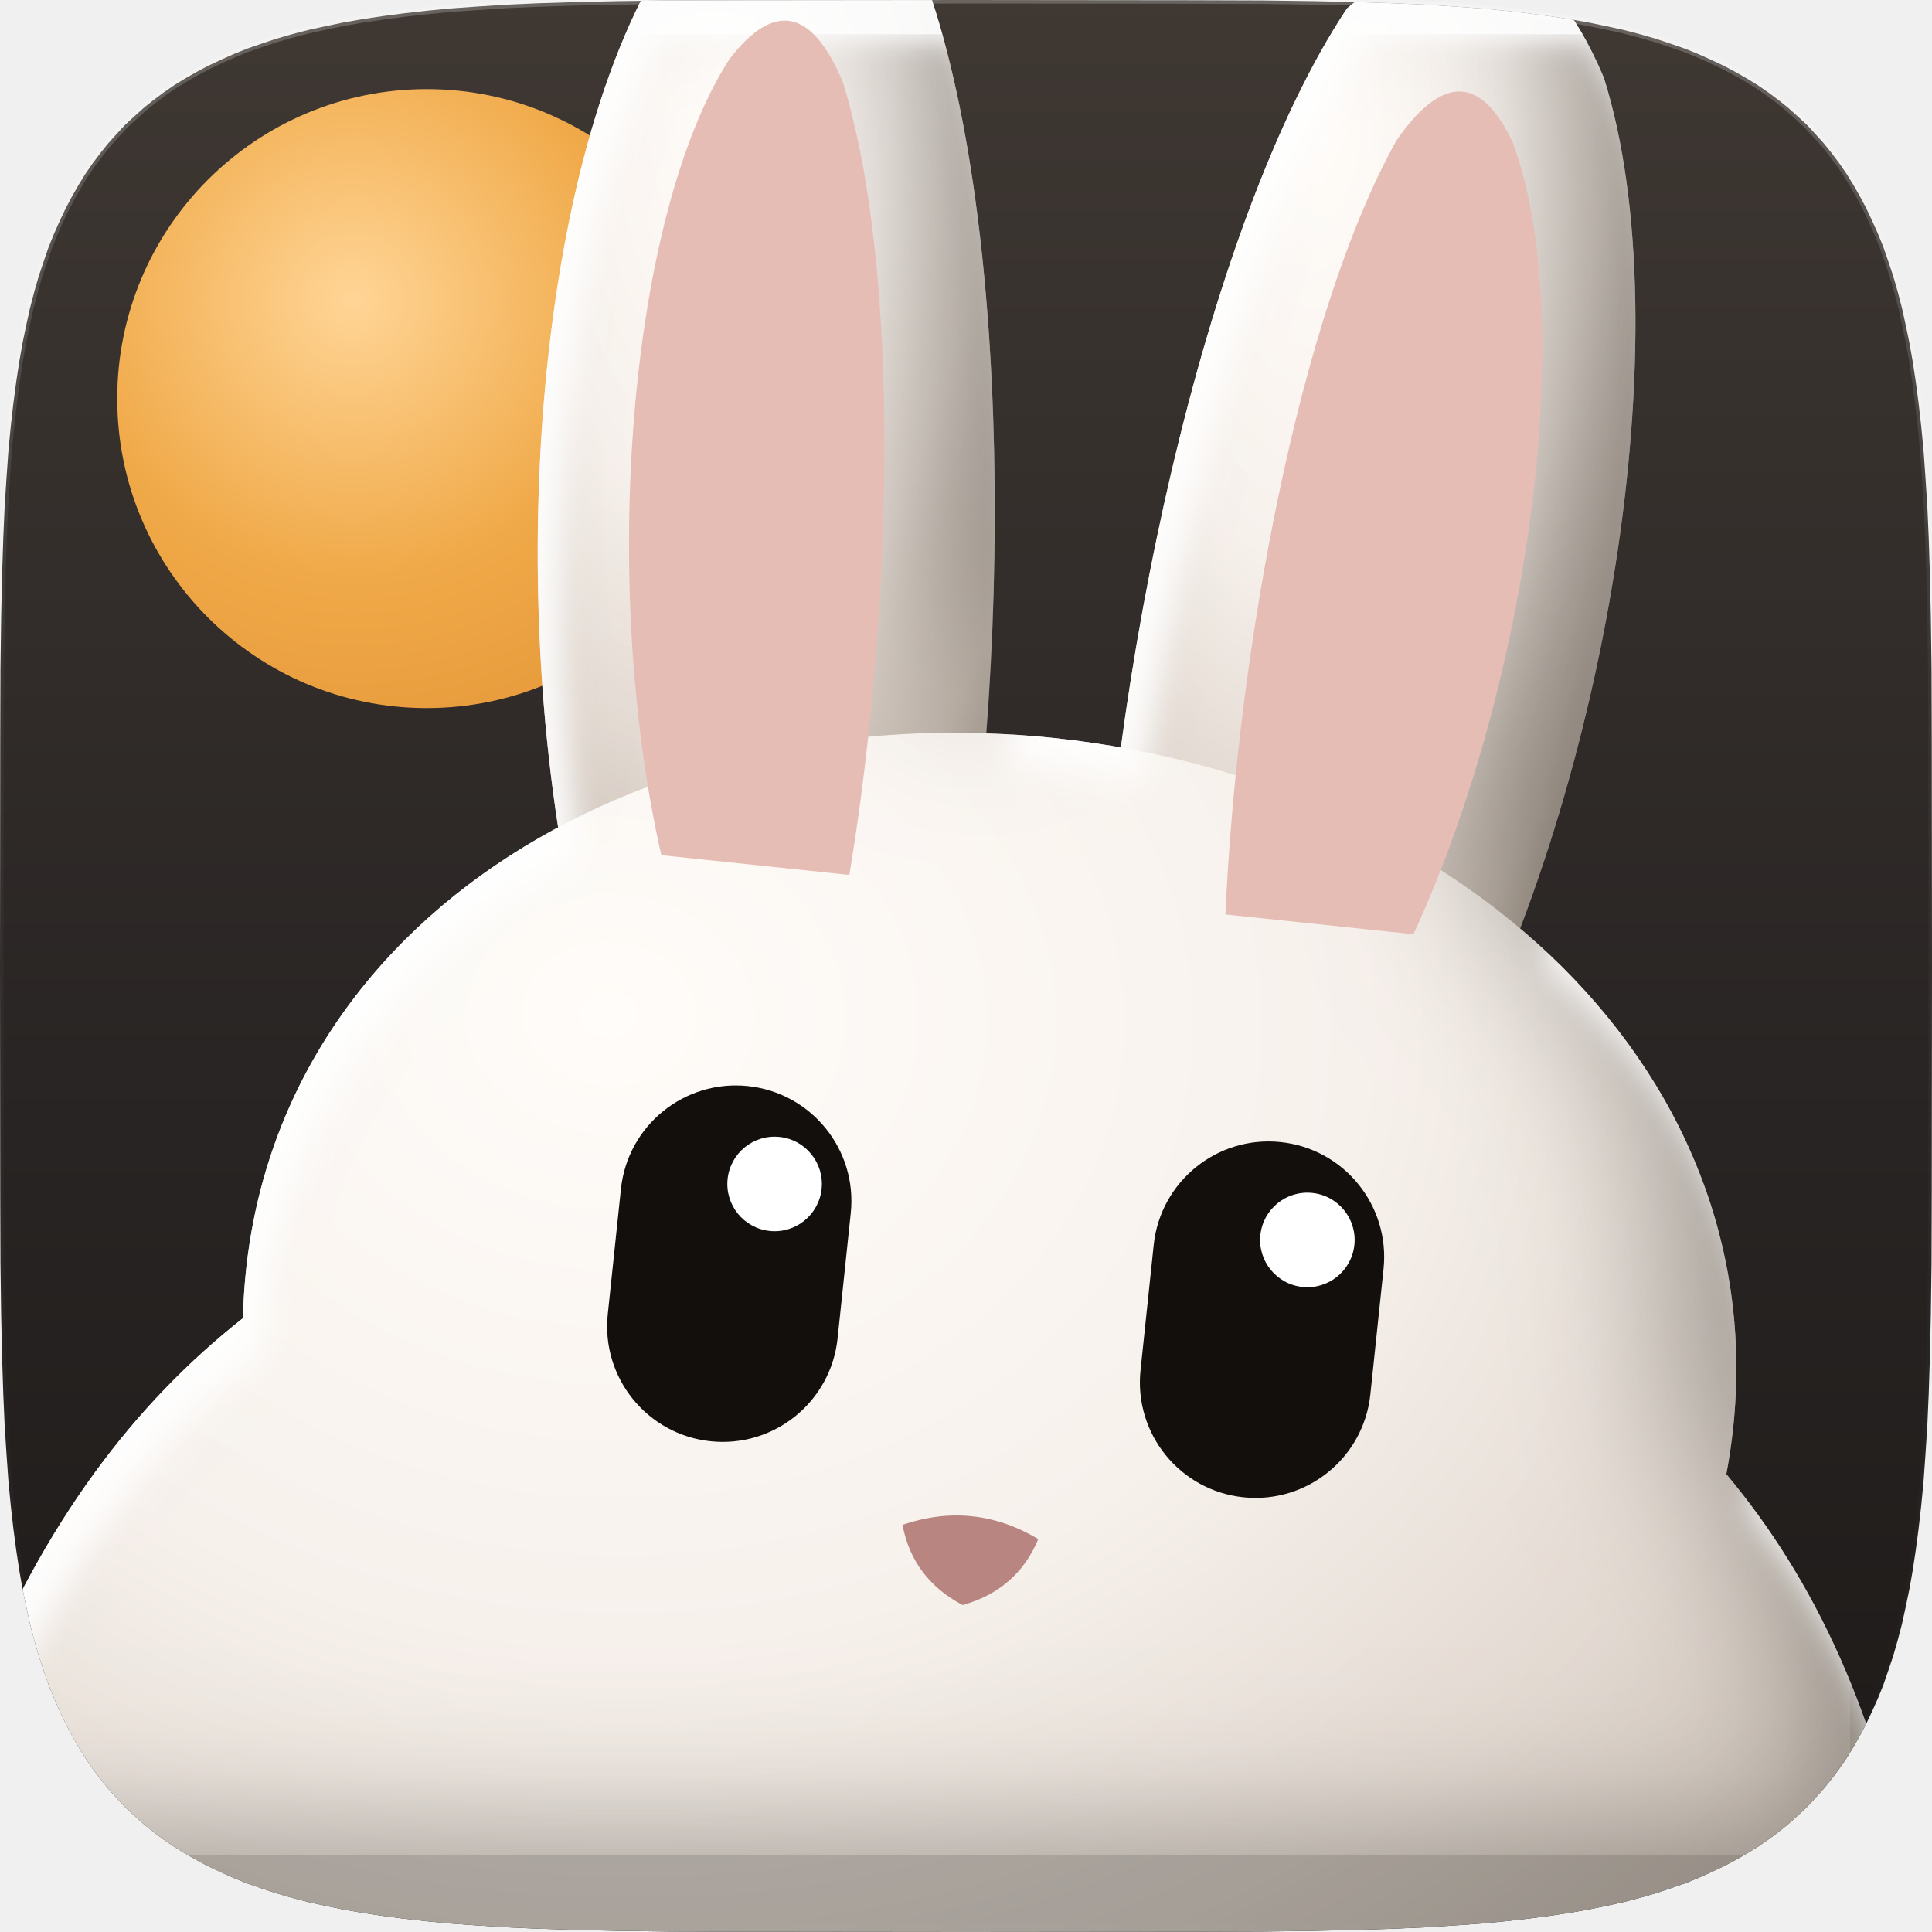
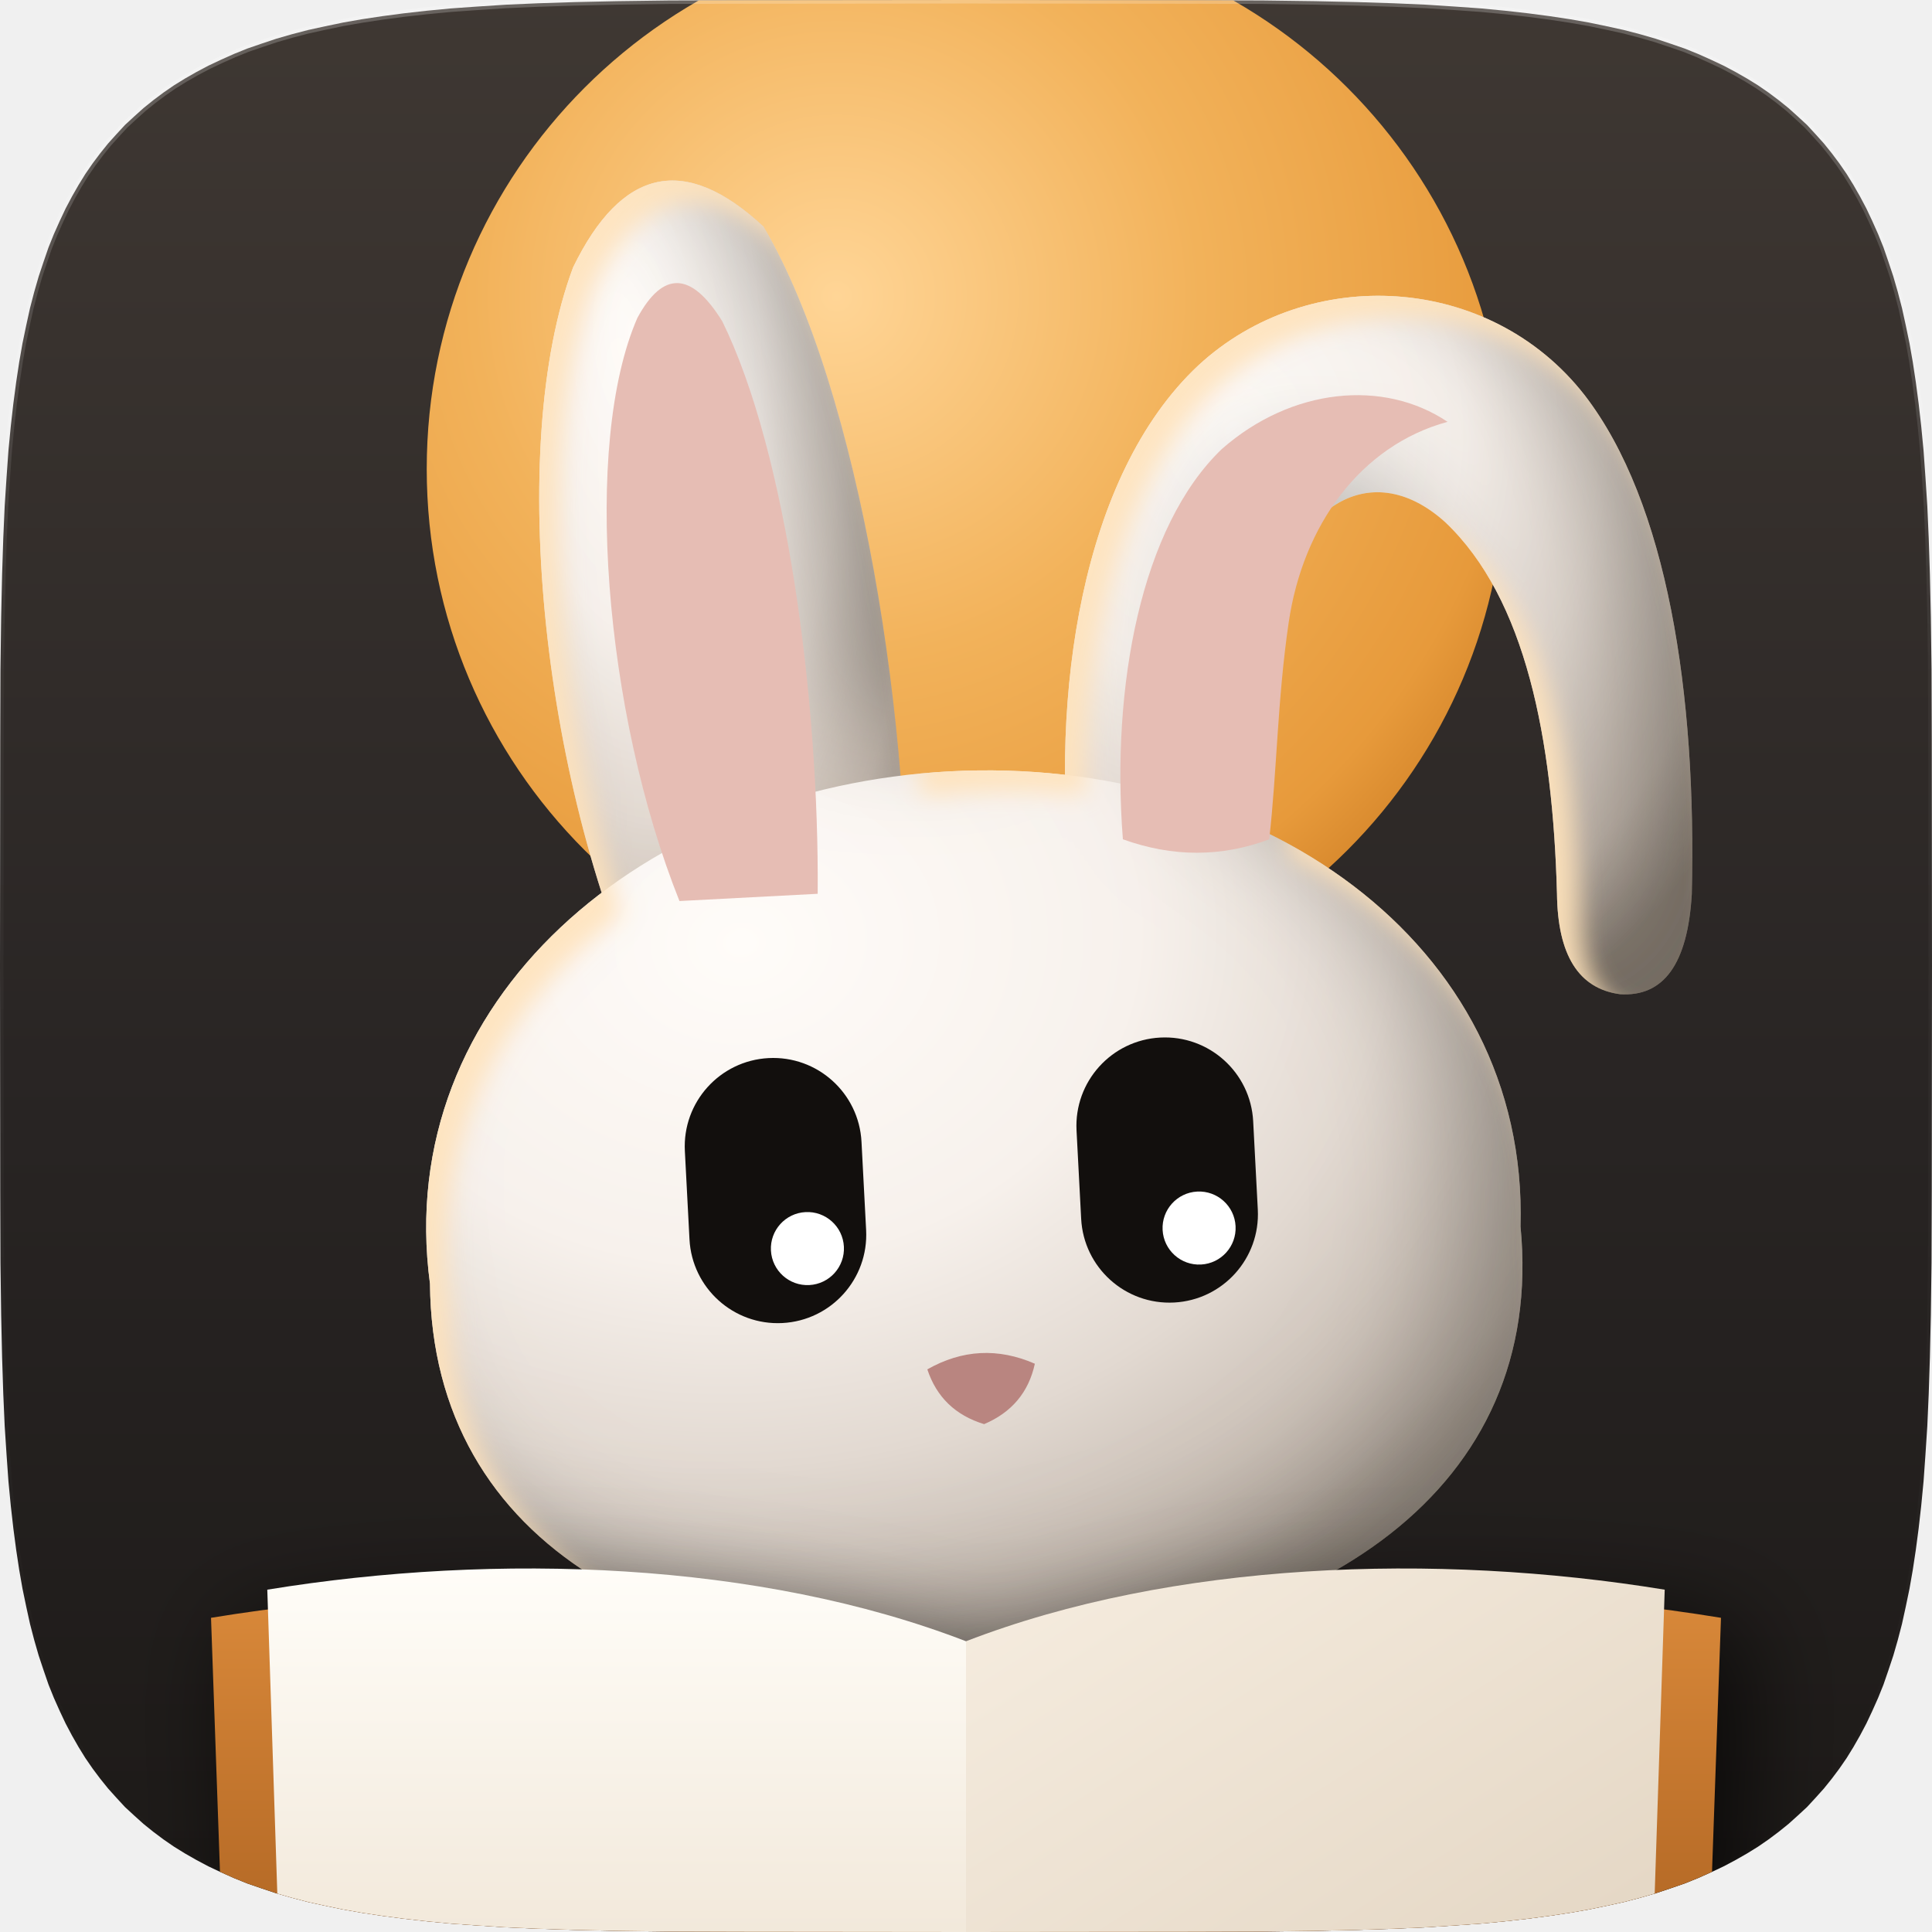
<svg xmlns="http://www.w3.org/2000/svg" viewBox="100 100 824 824" role="img" aria-label="Sidonie 伴学">
  <defs>
    <path id="squircle" d="M924.0 512.0 L923.9 608.0 L923.8 638.6 L923.5 660.9 L923.1 679.0 L922.6 694.5 L922.0 708.2 L921.2 720.5 L920.4 731.8 L919.4 742.2 L918.3 751.9 L917.1 761.0 L915.8 769.6 L914.4 777.6 L912.8 785.3 L911.2 792.6 L909.4 799.5 L907.5 806.1 L905.4 812.4 L903.3 818.5 L901.0 824.2 L898.5 829.8 L896.0 835.1 L893.3 840.2 L890.5 845.1 L887.6 849.8 L884.5 854.3 L881.2 858.7 L877.9 862.8 L874.3 866.8 L870.7 870.7 L866.8 874.3 L862.8 877.9 L858.7 881.2 L854.3 884.5 L849.8 887.6 L845.1 890.5 L840.2 893.3 L835.1 896.0 L829.8 898.5 L824.2 901.0 L818.5 903.3 L812.4 905.4 L806.1 907.5 L799.5 909.4 L792.6 911.2 L785.3 912.8 L777.6 914.4 L769.6 915.8 L761.0 917.1 L751.9 918.3 L742.2 919.4 L731.8 920.4 L720.5 921.2 L708.2 922.0 L694.5 922.6 L679.0 923.1 L660.9 923.5 L638.6 923.8 L608.0 923.9 L512.0 924.0 L416.0 923.9 L385.4 923.8 L363.1 923.5 L345.0 923.1 L329.5 922.6 L315.8 922.0 L303.5 921.2 L292.2 920.4 L281.8 919.4 L272.1 918.3 L263.0 917.1 L254.4 915.8 L246.4 914.4 L238.7 912.8 L231.4 911.2 L224.5 909.4 L217.9 907.5 L211.6 905.4 L205.5 903.3 L199.8 901.0 L194.2 898.5 L188.9 896.0 L183.8 893.3 L178.9 890.5 L174.2 887.6 L169.7 884.5 L165.3 881.2 L161.2 877.9 L157.2 874.3 L153.3 870.7 L149.7 866.8 L146.1 862.8 L142.8 858.7 L139.5 854.3 L136.4 849.8 L133.5 845.1 L130.7 840.2 L128.0 835.1 L125.5 829.8 L123.0 824.2 L120.7 818.5 L118.6 812.4 L116.5 806.1 L114.6 799.5 L112.8 792.6 L111.2 785.3 L109.6 777.6 L108.2 769.6 L106.9 761.0 L105.7 751.9 L104.6 742.2 L103.6 731.8 L102.8 720.5 L102.0 708.2 L101.4 694.5 L100.9 679.0 L100.5 660.9 L100.2 638.6 L100.1 608.0 L100.0 512.0 L100.1 416.0 L100.2 385.4 L100.5 363.1 L100.9 345.0 L101.4 329.5 L102.0 315.8 L102.8 303.5 L103.6 292.2 L104.6 281.8 L105.7 272.1 L106.9 263.0 L108.2 254.4 L109.6 246.4 L111.2 238.7 L112.8 231.4 L114.6 224.5 L116.5 217.9 L118.6 211.6 L120.7 205.5 L123.0 199.8 L125.5 194.2 L128.0 188.9 L130.7 183.8 L133.5 178.9 L136.4 174.2 L139.5 169.7 L142.8 165.3 L146.1 161.2 L149.7 157.2 L153.3 153.3 L157.2 149.7 L161.2 146.1 L165.3 142.8 L169.7 139.5 L174.2 136.4 L178.9 133.5 L183.8 130.7 L188.9 128.0 L194.2 125.5 L199.8 123.0 L205.5 120.7 L211.6 118.6 L217.9 116.5 L224.5 114.6 L231.4 112.8 L238.7 111.2 L246.4 109.6 L254.4 108.2 L263.0 106.9 L272.1 105.7 L281.8 104.6 L292.2 103.6 L303.5 102.8 L315.8 102.0 L329.5 101.4 L345.0 100.9 L363.1 100.5 L385.4 100.2 L416.0 100.1 L512.0 100.0 L608.0 100.1 L638.6 100.2 L660.9 100.5 L679.0 100.9 L694.5 101.4 L708.2 102.0 L720.5 102.8 L731.8 103.6 L742.2 104.6 L751.9 105.7 L761.0 106.9 L769.6 108.2 L777.6 109.6 L785.3 111.2 L792.6 112.8 L799.5 114.6 L806.1 116.5 L812.4 118.6 L818.5 120.7 L824.2 123.0 L829.8 125.5 L835.1 128.0 L840.2 130.7 L845.1 133.5 L849.8 136.4 L854.3 139.5 L858.7 142.8 L862.8 146.1 L866.8 149.7 L870.7 153.3 L874.3 157.2 L877.9 161.2 L881.2 165.3 L884.5 169.7 L887.6 174.2 L890.5 178.9 L893.3 183.8 L896.0 188.9 L898.5 194.2 L901.0 199.8 L903.3 205.5 L905.4 211.6 L907.5 217.9 L909.4 224.5 L911.2 231.4 L912.8 238.7 L914.4 246.4 L915.8 254.4 L917.1 263.0 L918.3 272.1 L919.4 281.8 L920.4 292.2 L921.2 303.5 L922.0 315.8 L922.6 329.5 L923.1 345.0 L923.5 363.1 L923.8 385.4 L923.9 416.0 Z" />
    <clipPath id="clip">
      <use href="#squircle" />
    </clipPath>
    <linearGradient id="bg" x1="0" y1="0" x2="0" y2="1">
      <stop offset="0" stop-color="#3f3833" />
      <stop offset="0.55" stop-color="#292524" />
      <stop offset="1" stop-color="#1c1917" />
    </linearGradient>
    <linearGradient id="rim" x1="0" y1="0" x2="0" y2="1">
      <stop offset="0" stop-color="#fff" stop-opacity="0.22" />
      <stop offset="0.35" stop-color="#fff" stop-opacity="0.04" />
      <stop offset="1" stop-color="#fff" stop-opacity="0" />
    </linearGradient>
    <radialGradient id="body" cx="0.30" cy="0.18" r="0.95">
      <stop offset="0" stop-color="#fffcf9" />
      <stop offset="0.38" stop-color="#f7f1ec" />
      <stop offset="0.62" stop-color="#e2d9d1" />
      <stop offset="0.86" stop-color="#bfb4aa" />
      <stop offset="1" stop-color="#958a80" />
    </radialGradient>
    <linearGradient id="eye" x1="0" y1="0" x2="0" y2="1">
      <stop offset="0" stop-color="#050506" />
      <stop offset="1" stop-color="#26272c" />
    </linearGradient>
    <filter id="sculpt" x="-20%" y="-20%" width="140%" height="140%">
      <feGaussianBlur in="SourceAlpha" stdDeviation="30" result="b1" />
      <feOffset in="b1" dx="-34" dy="-26" result="o1" />
      <feComposite in="SourceAlpha" in2="o1" operator="out" result="edge1" />
      <feFlood flood-color="#463d36" flood-opacity="0.55" />
      <feComposite in2="edge1" operator="in" result="shade" />
      <feGaussianBlur in="SourceAlpha" stdDeviation="6" result="b2" />
      <feOffset in="b2" dx="10" dy="12" result="o2" />
      <feComposite in="SourceAlpha" in2="o2" operator="out" result="edge2" />
-       <feFlood flood-color="#ffffff" flood-opacity="0.9" />
+       <feFlood flood-color="#ffe3bd" flood-opacity="0.9" />
      <feComposite in2="edge2" operator="in" result="shine" />
      <feMerge>
        <feMergeNode in="SourceGraphic" />
        <feMergeNode in="shade" />
        <feMergeNode in="shine" />
      </feMerge>
    </filter>
    <filter id="cast" x="-20%" y="-20%" width="140%" height="140%">
      <feGaussianBlur in="SourceAlpha" stdDeviation="22" />
      <feOffset dx="10" dy="6" />
      <feComponentTransfer>
        <feFuncA type="linear" slope="0.7" />
      </feComponentTransfer>
    </filter>
    <filter id="eyeInset" x="-30%" y="-30%" width="160%" height="160%">
      <feGaussianBlur in="SourceAlpha" stdDeviation="5" result="b" />
      <feOffset in="b" dx="4" dy="7" result="o" />
      <feComposite in="SourceAlpha" in2="o" operator="out" result="e" />
      <feFlood flood-color="#000" flood-opacity="0.9" />
      <feComposite in2="e" operator="in" result="s" />
      <feMerge>
        <feMergeNode in="SourceGraphic" />
        <feMergeNode in="s" />
      </feMerge>
    </filter>
    <filter id="soft" x="-30%" y="-30%" width="160%" height="160%">
      <feGaussianBlur stdDeviation="14" />
    </filter>
+     <filter id="cast2" x="-80%" y="-80%" width="260%" height="260%">
+       <feGaussianBlur in="SourceAlpha" stdDeviation="22" />
+       <feOffset dx="10" dy="6" />
+       <feComponentTransfer>
+         <feFuncA type="linear" slope="0.7" />
+       </feComponentTransfer>
+     </filter>
+     <linearGradient id="earPink" x1="0" y1="0" x2="0" y2="1">
+       <stop offset="0" stop-color="#e9c4bc" stop-opacity="0.95" />
+       <stop offset="0.7" stop-color="#ead2cb" stop-opacity="0.75" />
+       <stop offset="1" stop-color="#f3e6e0" stop-opacity="0" />
+     </linearGradient>
    <radialGradient id="moon" cx="0.38" cy="0.34" r="0.75">
      <stop offset="0" stop-color="#ffd596" />
-       <stop offset="0.6" stop-color="#f0a948" />
-       <stop offset="1" stop-color="#e79a3b" />
+       <stop offset="0.45" stop-color="#f2b25a" />
+       <stop offset="0.85" stop-color="#e79a3b" />
+       <stop offset="1" stop-color="#cf7f25" />
+     </radialGradient>
+     <radialGradient id="glow" cx="0.5" cy="0.5" r="0.5">
+       <stop offset="0.45" stop-color="#e79a3b" stop-opacity="0.32" />
+       <stop offset="1" stop-color="#e79a3b" stop-opacity="0" />
+     </radialGradient>
+     <filter id="crater" x="-50%" y="-50%" width="200%" height="200%">
+       <feGaussianBlur stdDeviation="4" />
+     </filter>
+     <radialGradient id="blush" cx="0.5" cy="0.5" r="0.5">
+       <stop offset="0" stop-color="#eaa595" stop-opacity="0.45" />
+       <stop offset="1" stop-color="#eaa595" stop-opacity="0" />
+     </radialGradient>
+     <linearGradient id="page" x1="0" y1="0" x2="0" y2="1">
+       <stop offset="0" stop-color="#fffdf8" />
+       <stop offset="1" stop-color="#efe4d4" />
+     </linearGradient>
+     <linearGradient id="pageR" x1="0" y1="0" x2="1" y2="1">
+       <stop offset="0" stop-color="#f6ede0" />
+       <stop offset="1" stop-color="#e2d4c1" />
+     </linearGradient>
+     <linearGradient id="cover" x1="0" y1="0" x2="0" y2="1">
+       <stop offset="0" stop-color="#d9893a" />
+       <stop offset="1" stop-color="#a95f1f" />
+     </linearGradient>
+     <linearGradient id="spine" x1="0" y1="0" x2="1" y2="0">
+       <stop offset="0" stop-color="#8a6a4e" stop-opacity="0" />
+       <stop offset="0.5" stop-color="#8a6a4e" stop-opacity="0.45" />
+       <stop offset="1" stop-color="#8a6a4e" stop-opacity="0" />
+     </linearGradient>
+     <radialGradient id="cardGlow" cx="0.5" cy="0.5" r="0.5">
+       <stop offset="0.35" stop-color="#ffc56e" stop-opacity="0.55" />
+       <stop offset="1" stop-color="#e79a3b" stop-opacity="0" />
+     </radialGradient>
+     <linearGradient id="card" x1="0" y1="0" x2="0.4" y2="1">
+       <stop offset="0" stop-color="#fffaf0" />
+       <stop offset="1" stop-color="#fbe7c6" />
+     </linearGradient>
+     <radialGradient id="star" cx="0.4" cy="0.35" r="0.7">
+       <stop offset="0" stop-color="#ffd18a" />
+       <stop offset="0.6" stop-color="#e79a3b" />
+       <stop offset="1" stop-color="#cf7f25" />
    </radialGradient>
  </defs>
  <use href="#squircle" fill="url(#bg)" />
  <g clip-path="url(#clip)">
-     <circle cx="282" cy="270" r="132" fill="url(#moon)" />
-     <g transform="translate(512 1040) scale(1.12) translate(-512 -1000) rotate(6 512 760)">
+     <circle cx="512" cy="300" r="230" fill="url(#moon)" />
+     <g transform="translate(512 560) rotate(-3) scale(0.82) translate(-512 -600)">
      <g filter="url(#sculpt)">
        <g fill="url(#body)">
          <path d="M 350 560 C 300 440 290 260 330 168 Q 372 92 430 152 C 476 240 494 420 484 540 Z" />
-           <path d="M 674 560 C 724 440 734 260 694 168 Q 652 92 594 152 C 548 240 530 420 540 540 Z" />
-           <path d="M 112 1110 C 112 884 152 766 228 692 C 216 544 352 440 512 440 C 672 440 808 544 796 692 C 872 766 912 884 912 1110 Z" />
+           <path d="M 572 500 C 566 404 588 290 652 236 C 712 186 806 196 852 262 C 892 320 902 420 894 524 Q 888 578 854 574 Q 822 568 824 520 C 826 440 816 366 776 324 C 738 286 694 314 684 372 C 676 420 678 470 674 512 Z" />
+           <path d="M 228 692 C 216 544 352 440 512 440 C 672 440 808 544 796 692 C 802 828 682 902 512 902 C 342 902 222 828 228 692 Z" />
        </g>
      </g>
      <path d="M 368 500 C 334 400 330 260 362 196 Q 384 160 406 200 C 436 270 446 400 440 500 Z" fill="#e6bdb4" />
-       <path d="M 656 500 C 690 400 694 260 662 196 Q 640 160 618 200 C 588 270 578 400 584 500 Z" fill="#e6bdb4" />
-       <rect x="366" y="584" width="88" height="136" rx="44" fill="#120f0d" />
-       <circle cx="424" cy="620" r="18" fill="#fff" />
-       <rect x="570" y="584" width="88" height="136" rx="44" fill="#120f0d" />
-       <circle cx="628" cy="620" r="18" fill="#fff" />
-       <path d="M 486 744 Q 512 732 538 744 Q 532 764 512 772 Q 492 764 486 744 Z" fill="#b98580" />
+       <path d="M 600 480 C 598 400 618 318 662 280 C 700 250 748 248 780 272 C 734 282 702 322 692 372 C 684 412 682 448 676 484 Q 638 496 600 480 Z" fill="#e6bdb4" />
+       <rect x="364" y="584" width="92" height="138" rx="46" fill="#120f0d" />
+       <circle cx="425" cy="684" r="19" fill="#fff" />
+       <rect x="568" y="584" width="92" height="138" rx="46" fill="#120f0d" />
+       <circle cx="629" cy="684" r="19" fill="#fff" />
+       <path d="M 484 750 Q 512 736 540 750 Q 534 772 512 780 Q 490 772 484 750 Z" fill="#b98580" />
    </g>
+     <path d="M 512 812 C 420 776 300 772 190 790 L 196 960 L 828 960 L 834 790 C 724 772 604 776 512 812 Z" fill="#000" filter="url(#cast2)" />
+     <path d="M 512 812 C 420 776 300 772 190 790 L 196 960 L 828 960 L 834 790 C 724 772 604 776 512 812 Z" fill="url(#cover)" />
+     <path d="M 512 800 C 424 766 312 762 214 778 L 220 960 L 512 960 Z" fill="url(#page)" />
+     <path d="M 512 800 C 600 766 712 762 810 778 L 804 960 L 512 960 Z" fill="url(#pageR)" />
  </g>
  <use href="#squircle" fill="none" stroke="url(#rim)" stroke-width="3" />
</svg>
